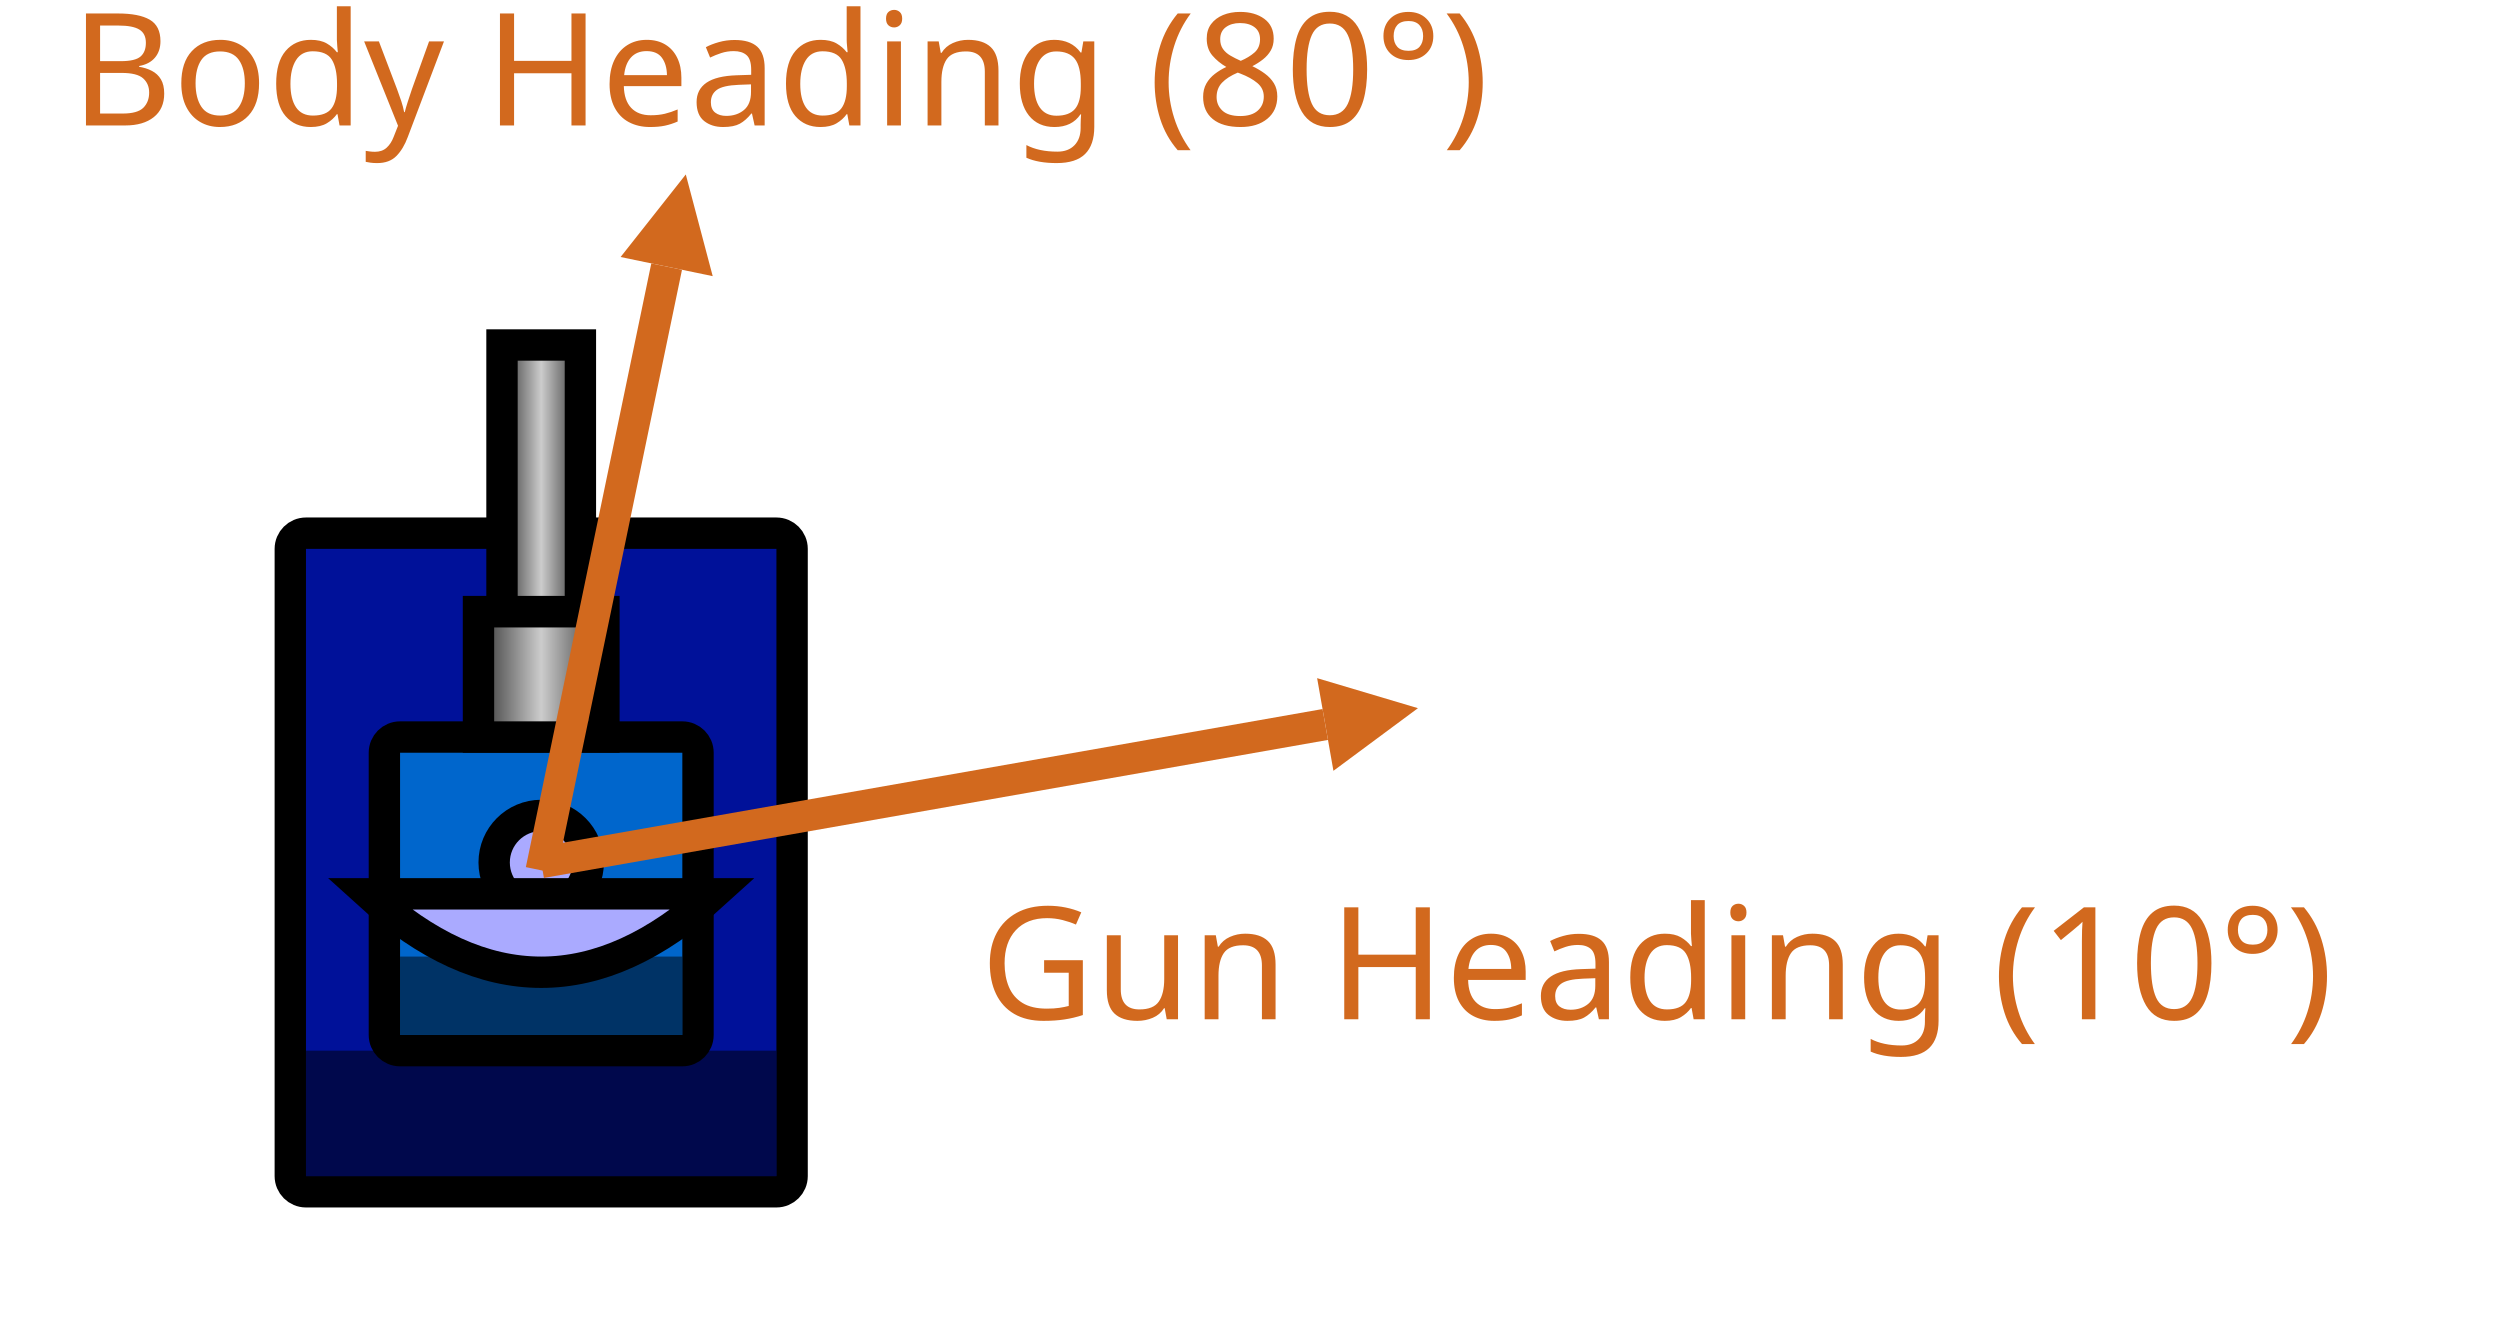
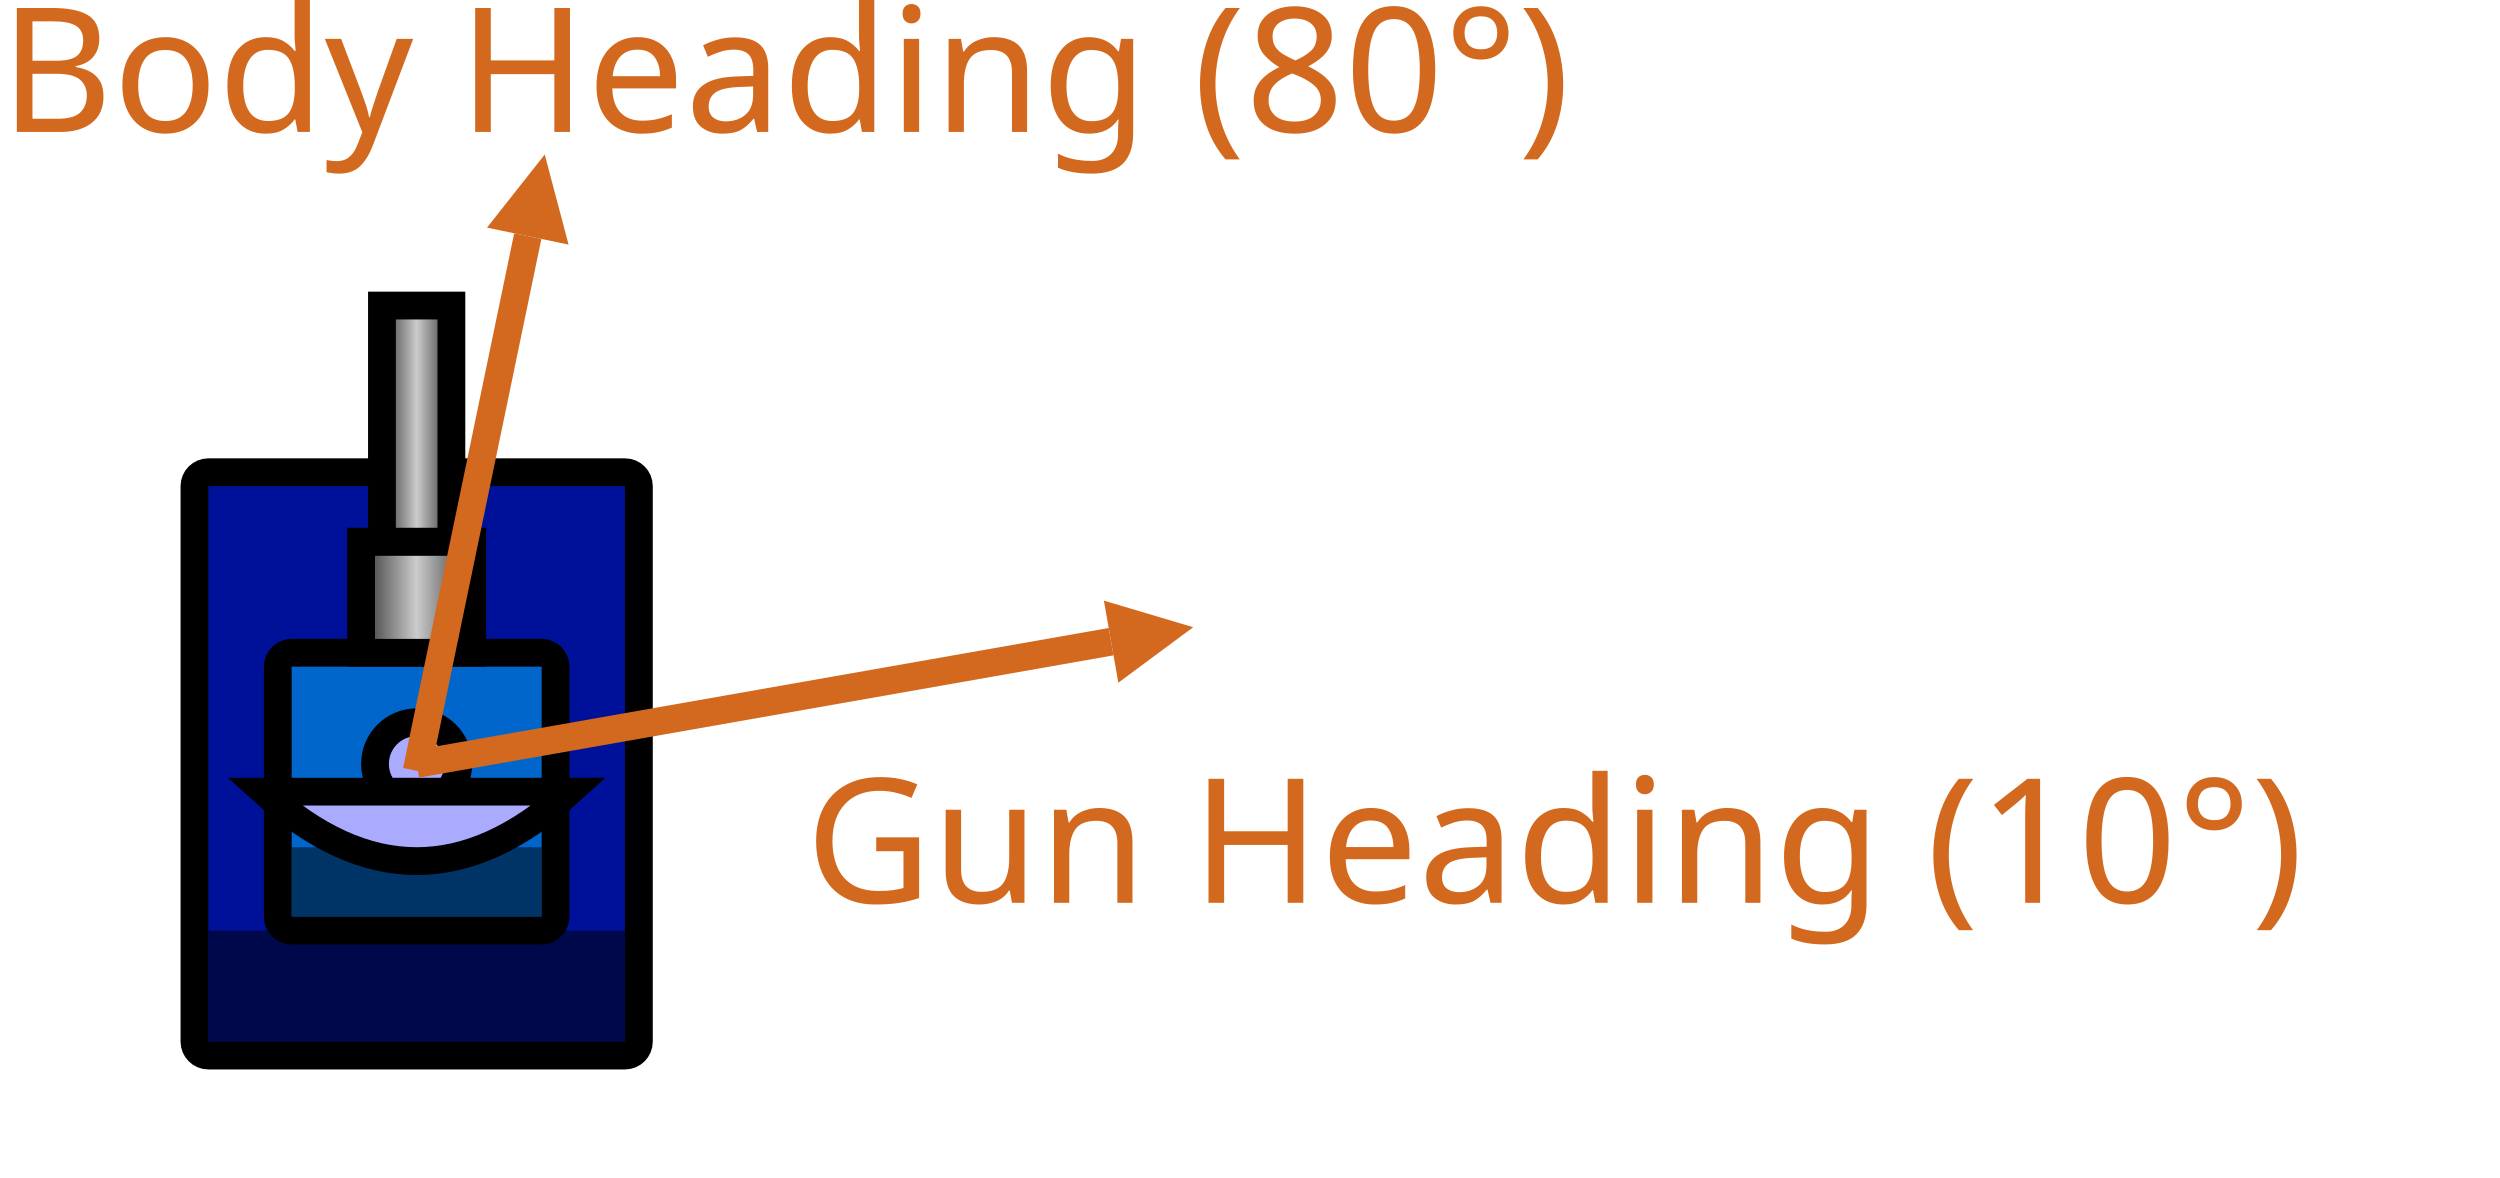
- <svg xmlns="http://www.w3.org/2000/svg" version="1.1" width="188" height="100" viewBox="0 0 1504 848">
+ <svg xmlns="http://www.w3.org/2000/svg" version="1.1" width="225" height="106" viewBox="0 0 1800 848">
  <style>
-         .text { font: 100px sans-serif; }
+         .text { font: 125px sans-serif; }
    </style>
  <use href="#tank" transform="translate(-100, 150)" />
  <use href="#arrows-with-label" transform="translate(0, -50)" />
  <defs>
    <style>
            .tank-body, .tank-turret, .tank-radar {
            transform-origin: 400px 400px;
            }
            .tank-body {
            transform: rotate(var(--body-rotation, 10deg));
            }
            .tank-turret {
            transform: rotate(var(--turret-rotation, 80deg));
            }
            .tank-radar {
            transform: rotate(var(--radar-rotation, 127deg));
            }
            svg {
            --tank-body-color: #019;
            --tank-turret-color: #06c;
            --tank-radar-color: #aaf;
            --left-belt-track-1: inline;
            --left-belt-track-2: none;
            --left-belt-track-3: none;
            --right-belt-track-1: inline;
            --right-belt-track-2: none;
            --right-belt-track-3: none;
            }
            .tank-body-fill {
            fill: var(--tank-body-color, #019);
            }
            .tank-turret-fill {
            fill: var(--tank-turret-color, #06c);
            }
            .tank-radar-fill {
            fill: var(--tank-radar-color, #aaf);
            }
            .left-belt, .right-belt {
            display: none;
            }
            .left-belt.track1 {
            display: var(--left-belt-track-1, none);
            }
            .left-belt.track2 {
            display: var(--left-belt-track-2, none);
            }
            .left-belt.track3 {
            display: var(--left-belt-track-3, none);
            }
            .right-belt.track1 {
            display: var(--right-belt-track-1, none);
            }
            .right-belt.track2 {
            display: var(--right-belt-track-2, none);
            }
            .right-belt.track3 {
            display: var(--right-belt-track-3, none);
            }
        </style>
    <linearGradient id="cannon-grad" x1="0%" y1="0%" x2="100%" y2="0%">
      <stop offset="0%" stop-color="#333" />
      <stop offset="50%" stop-color="#CCC" />
      <stop offset="100%" stop-color="#333" />
    </linearGradient>
    <symbol id="link0">
      <rect x="5" y="55" width="125" height="25" fill="#aaaaaa" />
      <rect x="10" y="70" width="116" height="35" fill="#666666" rx="10" ry="10" />
      <rect x="5" y="55" width="125" height="50" fill="none" stroke="black" stroke-width="10" rx="10" ry="10" />
    </symbol>
    <symbol id="link30">
      <rect x="5" y="55" width="125" height="25" fill="#939393" />
      <rect x="10" y="70" width="116" height="30" fill="#585858" rx="10" ry="10" />
      <rect x="5" y="55" width="125" height="42" fill="none" stroke="black" stroke-width="10" rx="10" ry="10" />
    </symbol>
    <symbol id="link60">
      <rect x="5" y="55" width="125" height="20" fill="#555555" />
      <rect x="5" y="55" width="125" height="20" fill="none" stroke="black" stroke-width="10" rx="10" ry="10" />
    </symbol>
    <symbol id="main-track">
      <rect x="20" y="75" width="95" height="450" fill="#333333" stroke="black" stroke-width="10" />
    </symbol>
    <symbol id="track1">
      <use href="#main-track" />
      <use href="#link30" />
      <use href="#link0" y="60" />
      <use href="#link0" y="140" />
      <use href="#link0" y="220" />
      <use href="#link0" y="300" />
      <use href="#link0" y="380" />
      <use href="#link30" y="448" />
    </symbol>
    <symbol id="track2">
      <use href="#main-track" />
      <use href="#link60" />
      <use href="#link0" y="33" />
      <use href="#link0" y="113" />
      <use href="#link0" y="193" />
      <use href="#link0" y="273" />
      <use href="#link0" y="353" />
      <use href="#link0" y="433" />
    </symbol>
    <symbol id="track3">
      <use href="#main-track" />
      <use href="#link0" y="7" />
      <use href="#link0" y="87" />
      <use href="#link0" y="167" />
      <use href="#link0" y="247" />
      <use href="#link0" y="327" />
      <use href="#link0" y="407" />
      <use href="#link60" y="470" />
    </symbol>
    <symbol id="body">
      <use href="#track1" x="150" y="100" class="left-belt track1" />
      <use href="#track2" x="150" y="100" class="left-belt track2" />
      <use href="#track3" x="150" y="100" class="left-belt track3" />
      <use href="#track1" x="515" y="100" class="right-belt track1" />
      <use href="#track2" x="515" y="100" class="right-belt track2" />
      <use href="#track3" x="515" y="100" class="right-belt track3" />
      <rect class="tank-body-fill" x="240" y="190" width="320" height="420" stroke="black" stroke-width="20" rx="10" ry="10" />
      <rect x="250" y="520" width="300" height="80" opacity="0.5" />
    </symbol>
    <symbol id="turret">
      <rect class="tank-turret-fill" x="300" y="320" width="200" height="200" stroke="black" stroke-width="20" rx="10" ry="10" />
      <rect x="310" y="460" width="180" height="50" fill="black" opacity="0.5" />
      <rect x="360" y="240" width="80" height="80" fill="url(#cannon-grad)" stroke="black" stroke-width="20" />
      <rect x="375" y="70" width="50" height="170" fill="url(#cannon-grad)" stroke="black" stroke-width="20" />
    </symbol>
    <symbol id="radar">
      <circle class="tank-radar-fill" cx="400" cy="400" r="30" stroke="black" stroke-width="20" />
      <path class="tank-radar-fill" d="M 290 420 q 110 100 220 0 z" stroke="black" stroke-width="20" />
    </symbol>
    <symbol id="tank">
      <use class="tank-body" href="#body" />
      <use class="tank-turret" href="#turret" />
      <use class="tank-radar" href="#radar" />
    </symbol>
    <symbol id="arrows-with-label">
      <marker id="arrow-head" markerWidth="20" markerHeight="20" refX="3" refY="1.5" orient="auto">
        <polygon points="3 0, 6 1.5, 3 3" fill="chocolate" />
      </marker>
      <line x1="300" y1="605" x2="380" y2="220" stroke="chocolate" stroke-width="20" marker-end="url(#arrow-head)" />
-       <text x="0" y="130" class="text" fill="chocolate">Body Heading (80°)</text>
+       <text x="0" y="145" class="text" fill="chocolate">Body Heading (80°)</text>
      <line x1="300" y1="600" x2="800" y2="512" stroke="chocolate" stroke-width="20" marker-end="url(#arrow-head)" />
      <text x="580" y="700" class="text" fill="chocolate">Gun Heading (10°)</text>
    </symbol>
  </defs>
</svg>
